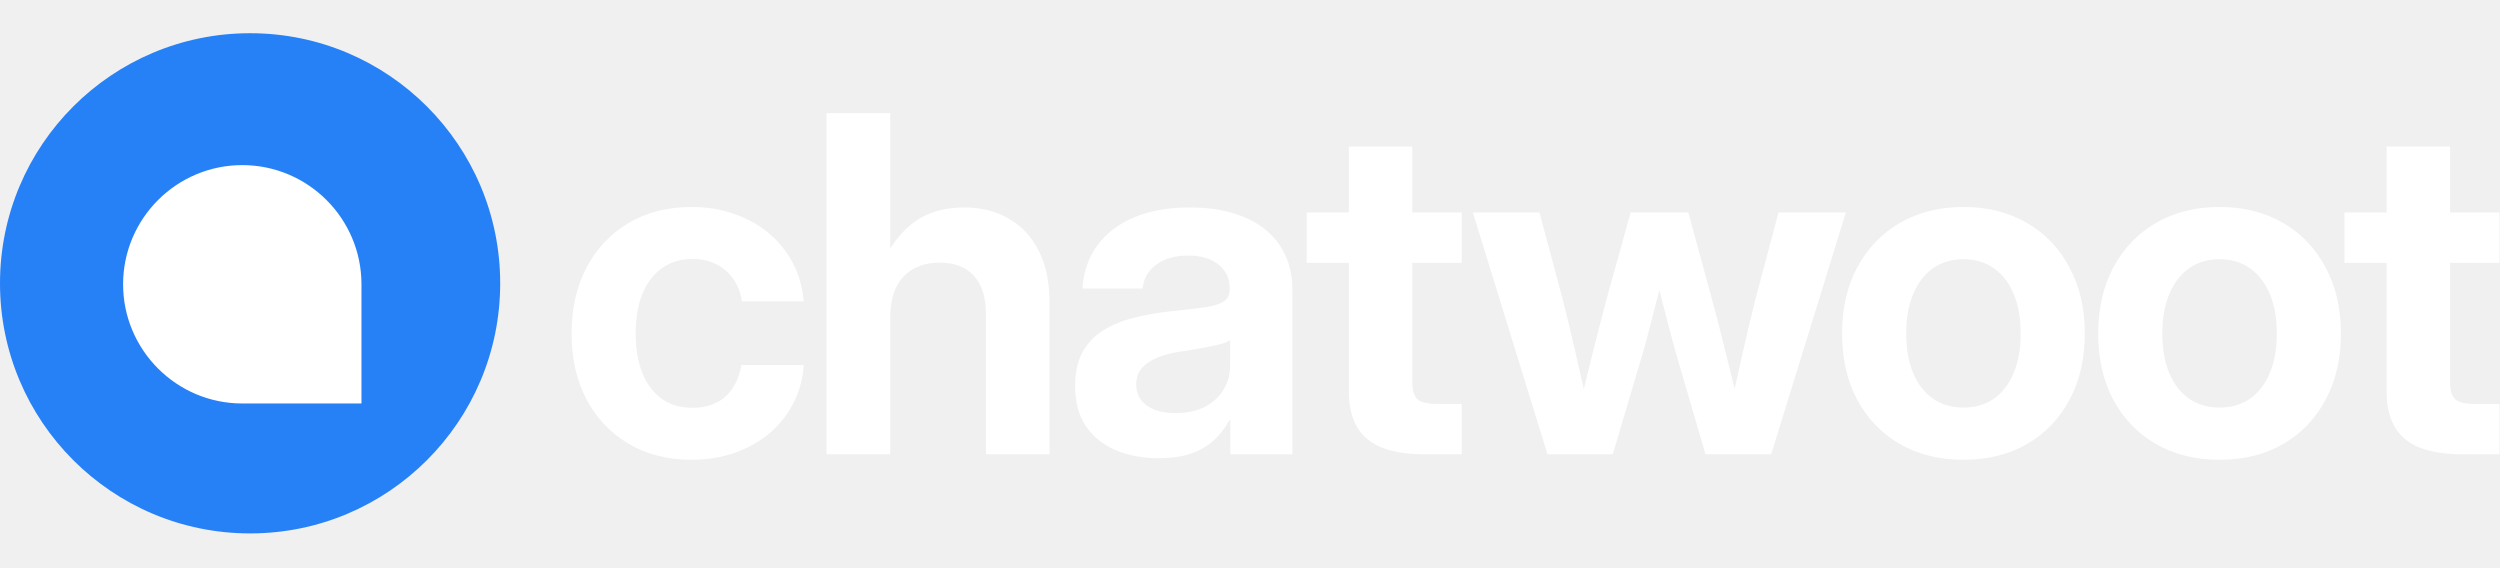
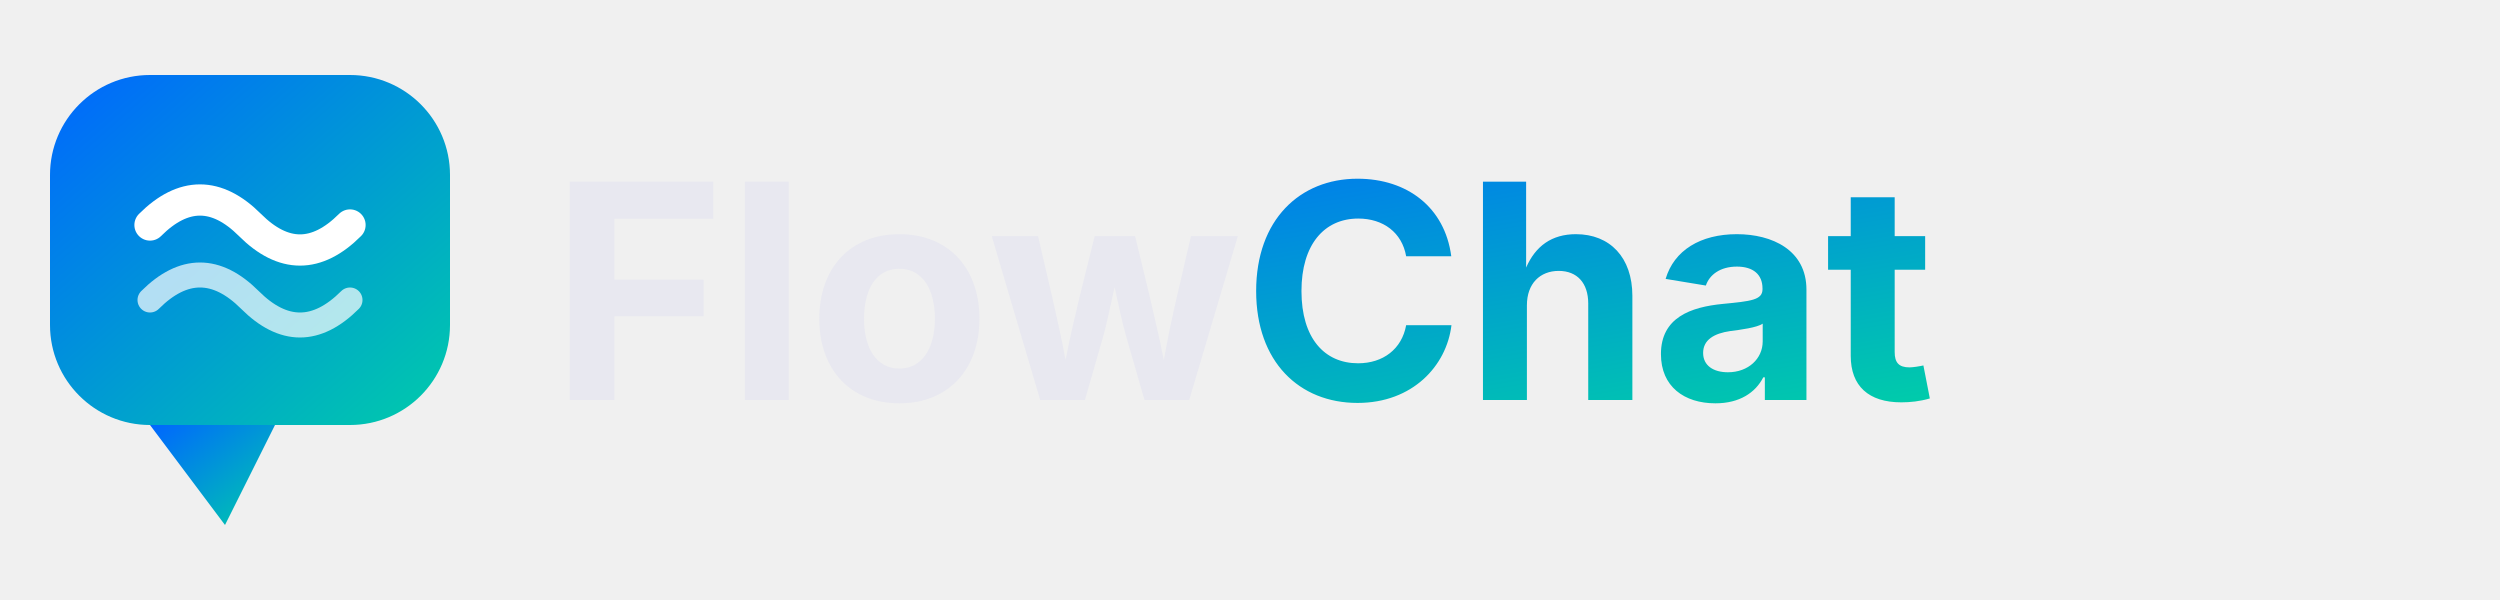
- <svg xmlns="http://www.w3.org/2000/svg" width="2559" height="581" viewBox="0 0 2559 581" fill="none">
-   <path d="M256 546C397.385 546 512 431.385 512 290C512 148.615 397.385 34 256 34C114.615 34 0 148.615 0 290C0 431.385 114.615 546 256 546Z" fill="#2781F6" />
-   <path d="M367 410H247.99C182.388 410 129 356.608 129 290.989C129 225.392 182.388 172 247.992 172C313.612 172 367 225.392 367 290.989V410Z" fill="white" stroke="white" stroke-width="6" />
-   <path d="M707.875 470.625C683.5 470.625 662.016 465.156 643.422 454.219C624.984 443.281 610.609 428.125 600.297 408.75C590.141 389.375 585.062 366.953 585.062 341.484C585.062 316.016 590.141 293.516 600.297 273.984C610.609 254.453 624.984 239.219 643.422 228.281C662.016 217.344 683.5 211.875 707.875 211.875C723.812 211.875 738.5 214.297 751.938 219.141C765.531 223.828 777.328 230.469 787.328 239.062C797.484 247.656 805.609 257.812 811.703 269.531C817.797 281.25 821.469 294.219 822.719 308.438H759.438C758.5 301.875 756.625 296.016 753.812 290.859C751.156 285.547 747.641 281.016 743.266 277.266C739.047 273.359 734.047 270.391 728.266 268.359C722.641 266.172 716.156 265.078 708.812 265.078C696.781 265.078 686.391 268.203 677.641 274.453C668.891 280.703 662.172 289.531 657.484 300.938C652.953 312.344 650.688 325.859 650.688 341.484C650.688 356.953 652.953 370.391 657.484 381.797C662.172 393.203 668.812 402.031 677.406 408.281C686.156 414.375 696.625 417.422 708.812 417.422C716.156 417.422 722.641 416.406 728.266 414.375C733.891 412.344 738.734 409.453 742.797 405.703C747.016 401.797 750.453 397.188 753.109 391.875C755.766 386.406 757.719 380.312 758.969 373.594H822.719C821.781 387.656 818.266 400.625 812.172 412.5C806.234 424.219 798.188 434.453 788.031 443.203C777.875 451.797 766 458.516 752.406 463.359C738.812 468.203 723.969 470.625 707.875 470.625ZM911.209 326.484V465H846.053V115.781H911.209V281.25H898.319C906.288 259.375 917.459 242.422 931.834 230.391C946.366 218.359 964.725 212.344 986.913 212.344C1004.41 212.344 1019.65 216.172 1032.62 223.828C1045.74 231.328 1055.98 242.344 1063.32 256.875C1070.66 271.406 1074.33 289.141 1074.33 310.078V465H1009.18V321.562C1009.18 304.219 1005.04 291.094 996.756 282.188C988.631 273.281 977.069 268.828 962.069 268.828C952.069 268.828 943.241 270.859 935.584 274.922C927.928 278.984 921.913 285.234 917.538 293.672C913.319 302.109 911.209 313.047 911.209 326.484ZM1185.79 468.984C1169.39 468.984 1154.78 466.25 1141.97 460.781C1129.15 455.312 1119 447.109 1111.5 436.172C1104.15 425.234 1100.48 411.562 1100.48 395.156C1100.48 381.094 1103.06 369.453 1108.22 360.234C1113.53 350.859 1120.64 343.438 1129.54 337.969C1138.61 332.344 1149 328.125 1160.72 325.312C1172.43 322.344 1184.62 320.156 1197.28 318.75C1212.59 317.188 1224.7 315.781 1233.61 314.531C1242.51 313.125 1248.92 311.094 1252.83 308.438C1256.73 305.781 1258.68 301.719 1258.68 296.25V294.609C1258.68 288.047 1256.97 282.344 1253.53 277.5C1250.09 272.5 1245.25 268.594 1239 265.781C1232.75 262.969 1225.17 261.562 1216.26 261.562C1207.36 261.562 1199.47 262.969 1192.59 265.781C1185.87 268.594 1180.48 272.578 1176.42 277.734C1172.51 282.734 1170.25 288.594 1169.62 295.312H1107.98C1109.08 278.438 1114.08 263.828 1122.98 251.484C1132.04 239.141 1144.54 229.531 1160.48 222.656C1176.58 215.781 1195.72 212.344 1217.9 212.344C1234.47 212.344 1249.23 214.297 1262.2 218.203C1275.33 222.109 1286.34 227.734 1295.25 235.078C1304.31 242.422 1311.18 251.328 1315.87 261.797C1320.56 272.109 1322.9 283.75 1322.9 296.719V465H1259.39V430.078H1258.45C1254.23 437.891 1248.92 444.766 1242.51 450.703C1236.26 456.484 1228.45 461.016 1219.08 464.297C1209.86 467.422 1198.76 468.984 1185.79 468.984ZM1203.14 422.812C1214.86 422.812 1224.86 420.703 1233.14 416.484C1241.58 412.109 1247.98 406.25 1252.36 398.906C1256.89 391.562 1259.15 383.281 1259.15 374.062V348.281C1257.12 349.531 1254.39 350.703 1250.95 351.797C1247.67 352.734 1243.68 353.672 1239 354.609C1234.47 355.547 1229.47 356.484 1224 357.422C1218.68 358.359 1213.14 359.219 1207.36 360C1199.23 361.25 1191.81 363.203 1185.09 365.859C1178.37 368.516 1172.98 372.109 1168.92 376.641C1165.01 381.016 1163.06 386.719 1163.06 393.75C1163.06 399.688 1164.7 404.922 1167.98 409.453C1171.42 413.828 1176.11 417.188 1182.04 419.531C1187.98 421.719 1195.01 422.812 1203.14 422.812ZM1496.24 217.5V269.062H1337.57V217.5H1496.24ZM1380.69 150H1445.61V390.703C1445.61 399.297 1447.33 405.234 1450.77 408.516C1454.21 411.797 1460.69 413.438 1470.22 413.438C1474.13 413.438 1478.66 413.438 1483.82 413.438C1489.13 413.438 1493.27 413.438 1496.24 413.438V465C1492.02 465 1486.32 465 1479.13 465C1472.1 465 1464.99 465 1457.8 465C1431.39 465 1411.94 459.766 1399.44 449.297C1386.94 438.828 1380.69 422.656 1380.69 400.781V150ZM1584.03 465L1507.62 217.5H1575.82L1599.73 307.031C1604.26 324.688 1608.63 342.891 1612.85 361.641C1617.07 380.391 1621.29 398.828 1625.51 416.953H1616.6C1621.13 398.828 1625.67 380.391 1630.2 361.641C1634.88 342.891 1639.57 324.688 1644.26 307.031L1669.1 217.5H1728.17L1752.54 307.031C1757.38 324.688 1762.07 342.891 1766.6 361.641C1771.13 380.391 1775.67 398.828 1780.2 416.953H1771.06C1775.43 398.828 1779.65 380.391 1783.71 361.641C1787.93 342.891 1792.23 324.688 1796.6 307.031L1820.51 217.5H1889.42L1813.01 465H1745.74L1716.45 364.688C1713.63 354.844 1710.9 344.844 1708.24 334.688C1705.59 324.375 1702.93 314.062 1700.28 303.75C1697.78 293.281 1695.12 282.969 1692.31 272.812H1704.96C1702.31 282.969 1699.57 293.281 1696.76 303.75C1694.1 314.062 1691.45 324.375 1688.79 334.688C1686.29 344.844 1683.56 354.844 1680.59 364.688L1650.82 465H1584.03ZM2009.78 470.625C1985.09 470.625 1963.38 465.234 1944.62 454.453C1926.03 443.672 1911.5 428.594 1901.03 409.219C1890.72 389.844 1885.56 367.266 1885.56 341.484C1885.56 315.703 1890.72 293.125 1901.03 273.75C1911.5 254.219 1926.03 239.062 1944.62 228.281C1963.38 217.344 1985.09 211.875 2009.78 211.875C2034.62 211.875 2056.34 217.344 2074.94 228.281C2093.53 239.062 2107.98 254.219 2118.3 273.75C2128.77 293.125 2134 315.703 2134 341.484C2134 367.266 2128.77 389.844 2118.3 409.219C2107.98 428.594 2093.53 443.672 2074.94 454.453C2056.34 465.234 2034.62 470.625 2009.78 470.625ZM2009.78 417.188C2021.66 417.188 2031.97 414.219 2040.72 408.281C2049.47 402.188 2056.27 393.438 2061.11 382.031C2065.95 370.625 2068.38 357.109 2068.38 341.484C2068.38 325.547 2065.95 311.953 2061.11 300.703C2056.27 289.297 2049.47 280.547 2040.72 274.453C2031.97 268.359 2021.66 265.312 2009.78 265.312C1998.06 265.312 1987.75 268.359 1978.84 274.453C1970.09 280.547 1963.3 289.297 1958.45 300.703C1953.61 311.953 1951.19 325.547 1951.19 341.484C1951.19 357.266 1953.61 370.859 1958.45 382.266C1963.3 393.516 1970.09 402.188 1978.84 408.281C1987.75 414.219 1998.06 417.188 2009.78 417.188ZM2271.94 470.625C2247.26 470.625 2225.54 465.234 2206.79 454.453C2188.19 443.672 2173.66 428.594 2163.19 409.219C2152.88 389.844 2147.72 367.266 2147.72 341.484C2147.72 315.703 2152.88 293.125 2163.19 273.75C2173.66 254.219 2188.19 239.062 2206.79 228.281C2225.54 217.344 2247.26 211.875 2271.94 211.875C2296.79 211.875 2318.51 217.344 2337.1 228.281C2355.69 239.062 2370.15 254.219 2380.46 273.75C2390.93 293.125 2396.16 315.703 2396.16 341.484C2396.16 367.266 2390.93 389.844 2380.46 409.219C2370.15 428.594 2355.69 443.672 2337.1 454.453C2318.51 465.234 2296.79 470.625 2271.94 470.625ZM2271.94 417.188C2283.82 417.188 2294.13 414.219 2302.88 408.281C2311.63 402.188 2318.43 393.438 2323.27 382.031C2328.12 370.625 2330.54 357.109 2330.54 341.484C2330.54 325.547 2328.12 311.953 2323.27 300.703C2318.43 289.297 2311.63 280.547 2302.88 274.453C2294.13 268.359 2283.82 265.312 2271.94 265.312C2260.22 265.312 2249.91 268.359 2241.01 274.453C2232.26 280.547 2225.46 289.297 2220.62 300.703C2215.77 311.953 2213.35 325.547 2213.35 341.484C2213.35 357.266 2215.77 370.859 2220.62 382.266C2225.46 393.516 2232.26 402.188 2241.01 408.281C2249.91 414.219 2260.22 417.188 2271.94 417.188ZM2558.48 217.5V269.062H2399.81V217.5H2558.48ZM2442.93 150H2507.86V390.703C2507.86 399.297 2509.57 405.234 2513.01 408.516C2516.45 411.797 2522.93 413.438 2532.47 413.438C2536.37 413.438 2540.9 413.438 2546.06 413.438C2551.37 413.438 2555.51 413.438 2558.48 413.438V465C2554.26 465 2548.56 465 2541.37 465C2534.34 465 2527.23 465 2520.04 465C2493.64 465 2474.18 459.766 2461.68 449.297C2449.18 438.828 2442.93 422.656 2442.93 400.781V150Z" fill="white" />
+ <svg xmlns="http://www.w3.org/2000/svg" viewBox="0 0 200 48" fill="none">
+   <defs>
+     <linearGradient id="fc-grad" x1="0" y1="0" x2="1" y2="1">
+       <stop offset="0%" stop-color="#0066FF" />
+       <stop offset="100%" stop-color="#00CCAA" />
+     </linearGradient>
+   </defs>
+   <rect x="4" y="6" width="32" height="28" rx="8" fill="url(#fc-grad)" />
+   <polygon points="12,34 18,42 22,34" fill="url(#fc-grad)" />
+   <path d="M12 18 Q16 14, 20 18 T28 18" stroke="white" stroke-width="2.5" fill="none" stroke-linecap="round" />
+   <path d="M12 24 Q16 20, 20 24 T28 24" stroke="white" stroke-width="2" fill="none" stroke-linecap="round" opacity="0.7" />
+   <text x="44" y="32" font-family="Inter, -apple-system, BlinkMacSystemFont, sans-serif" font-size="24" font-weight="700" fill="#E8E8F0">
+     Flow<tspan fill="url(#fc-grad)">Chat</tspan>
+   </text>
</svg>
